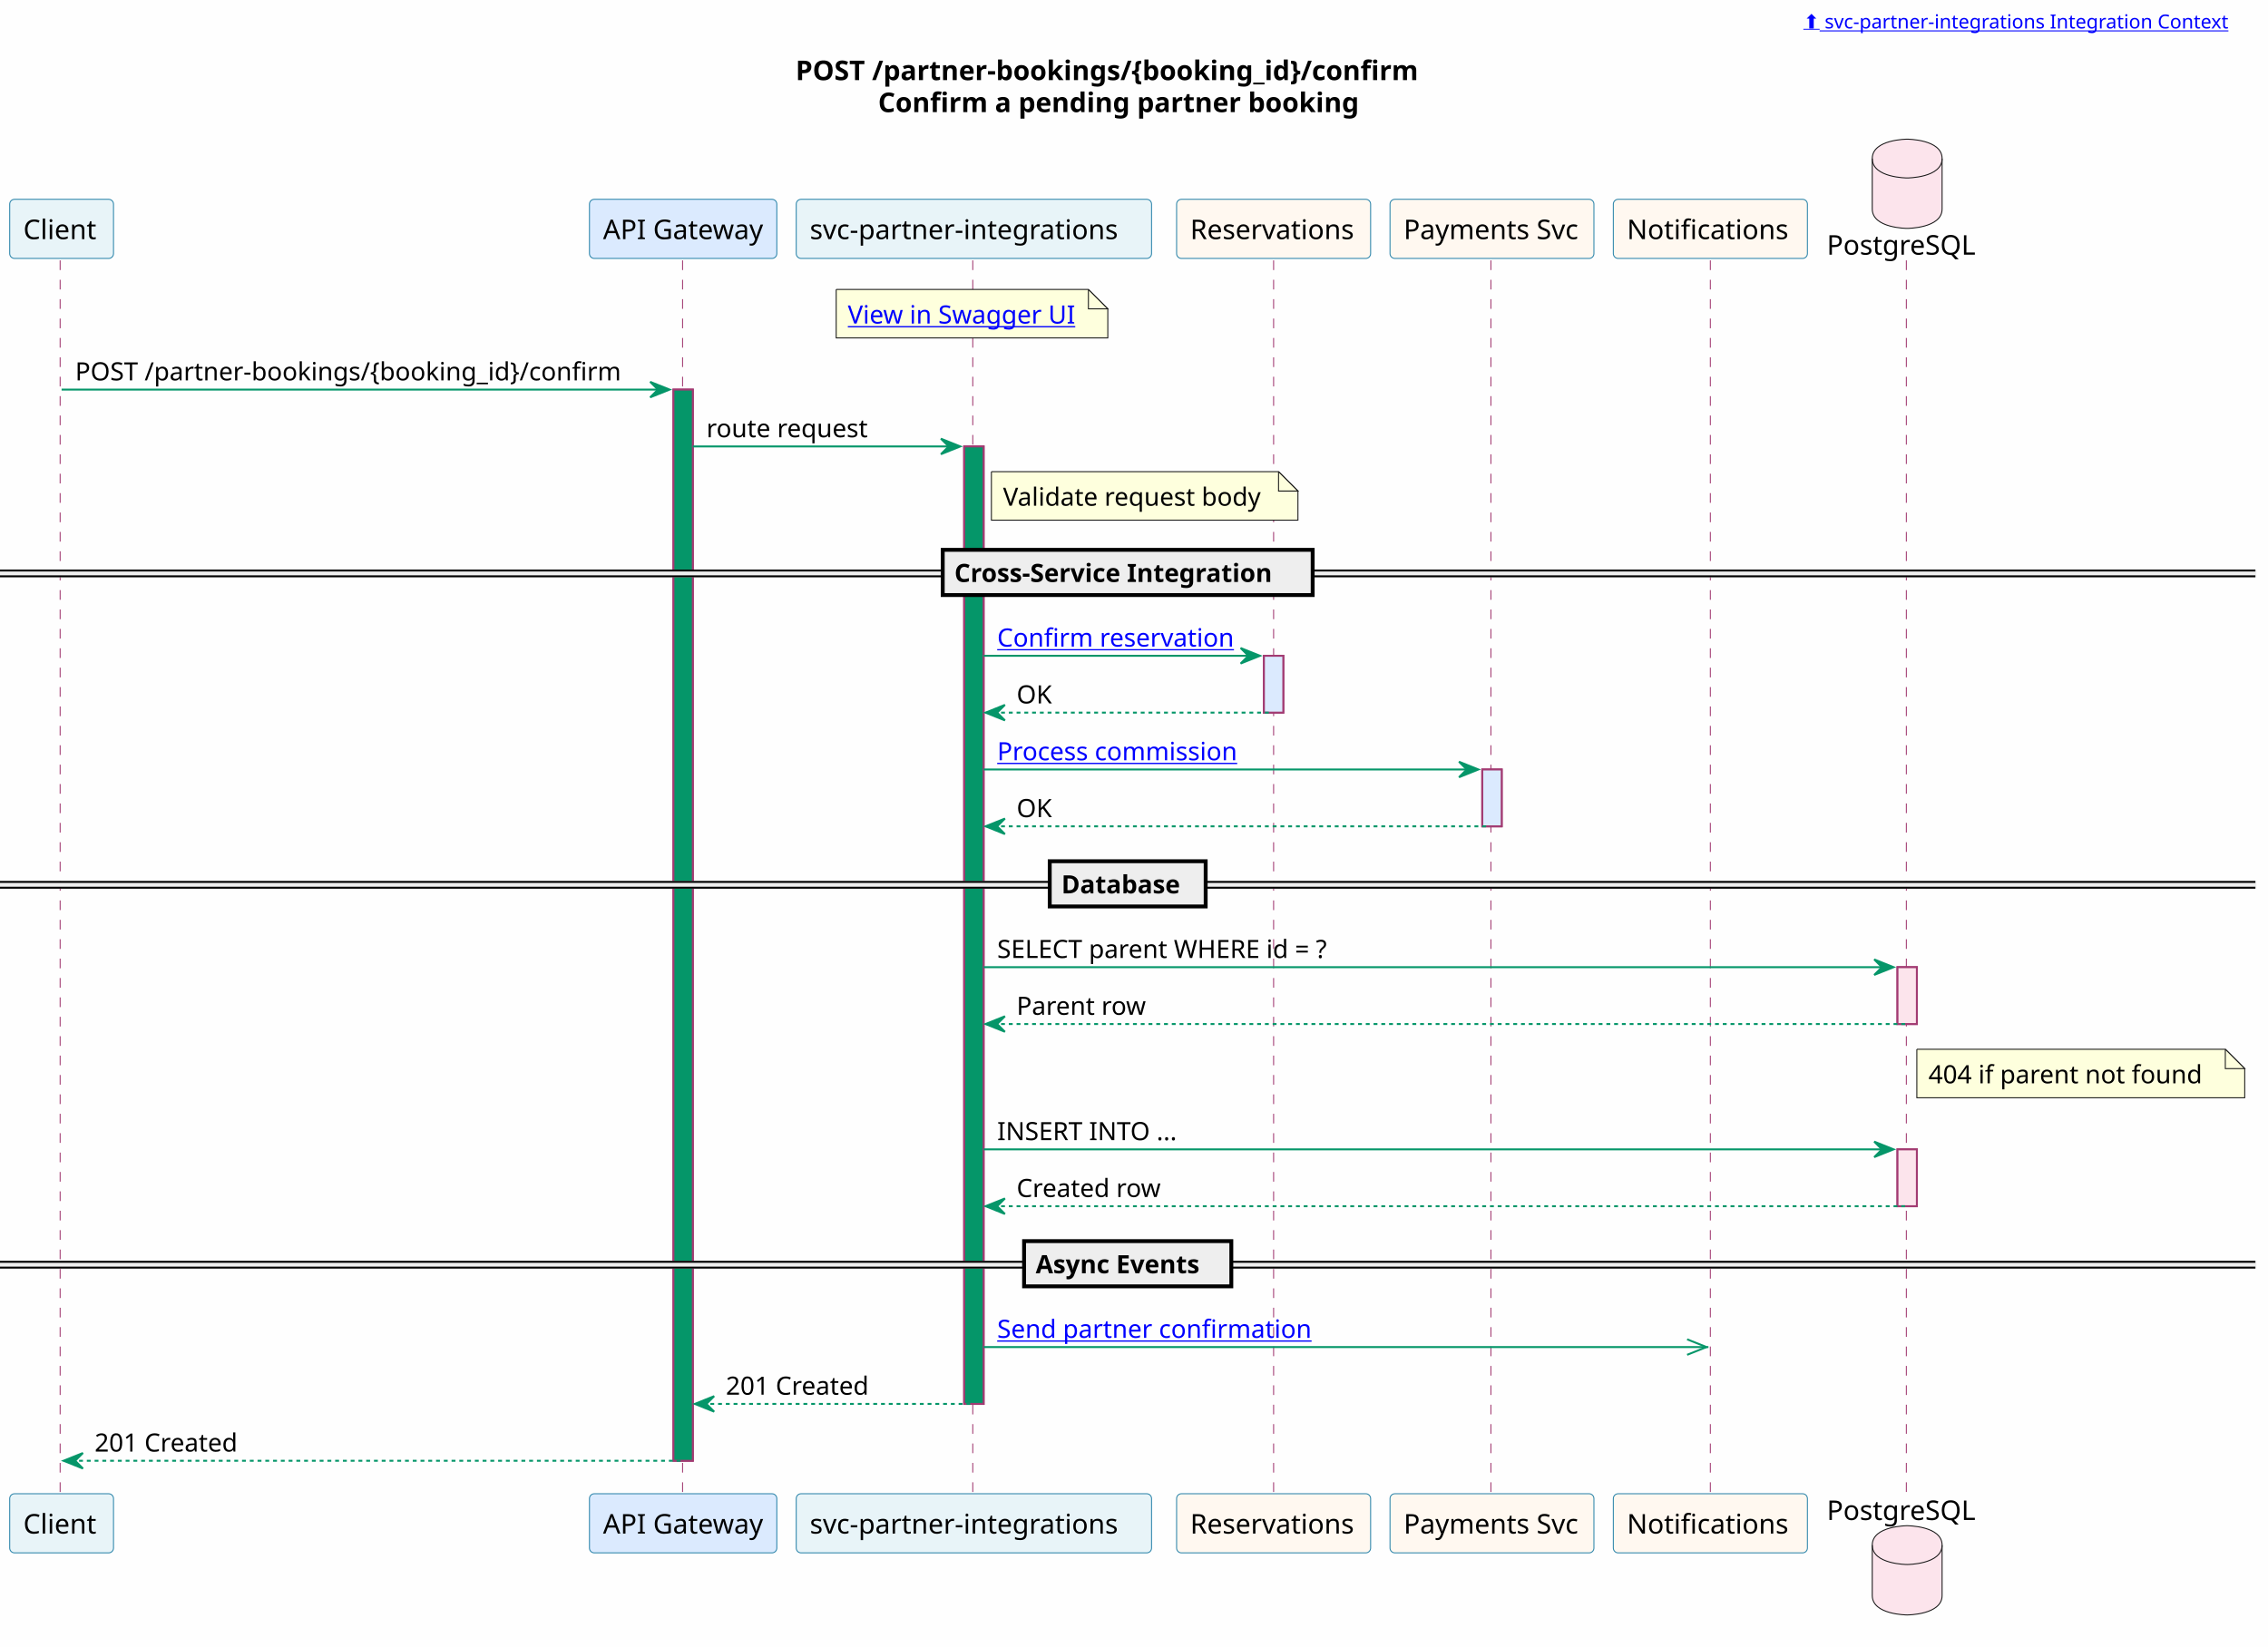
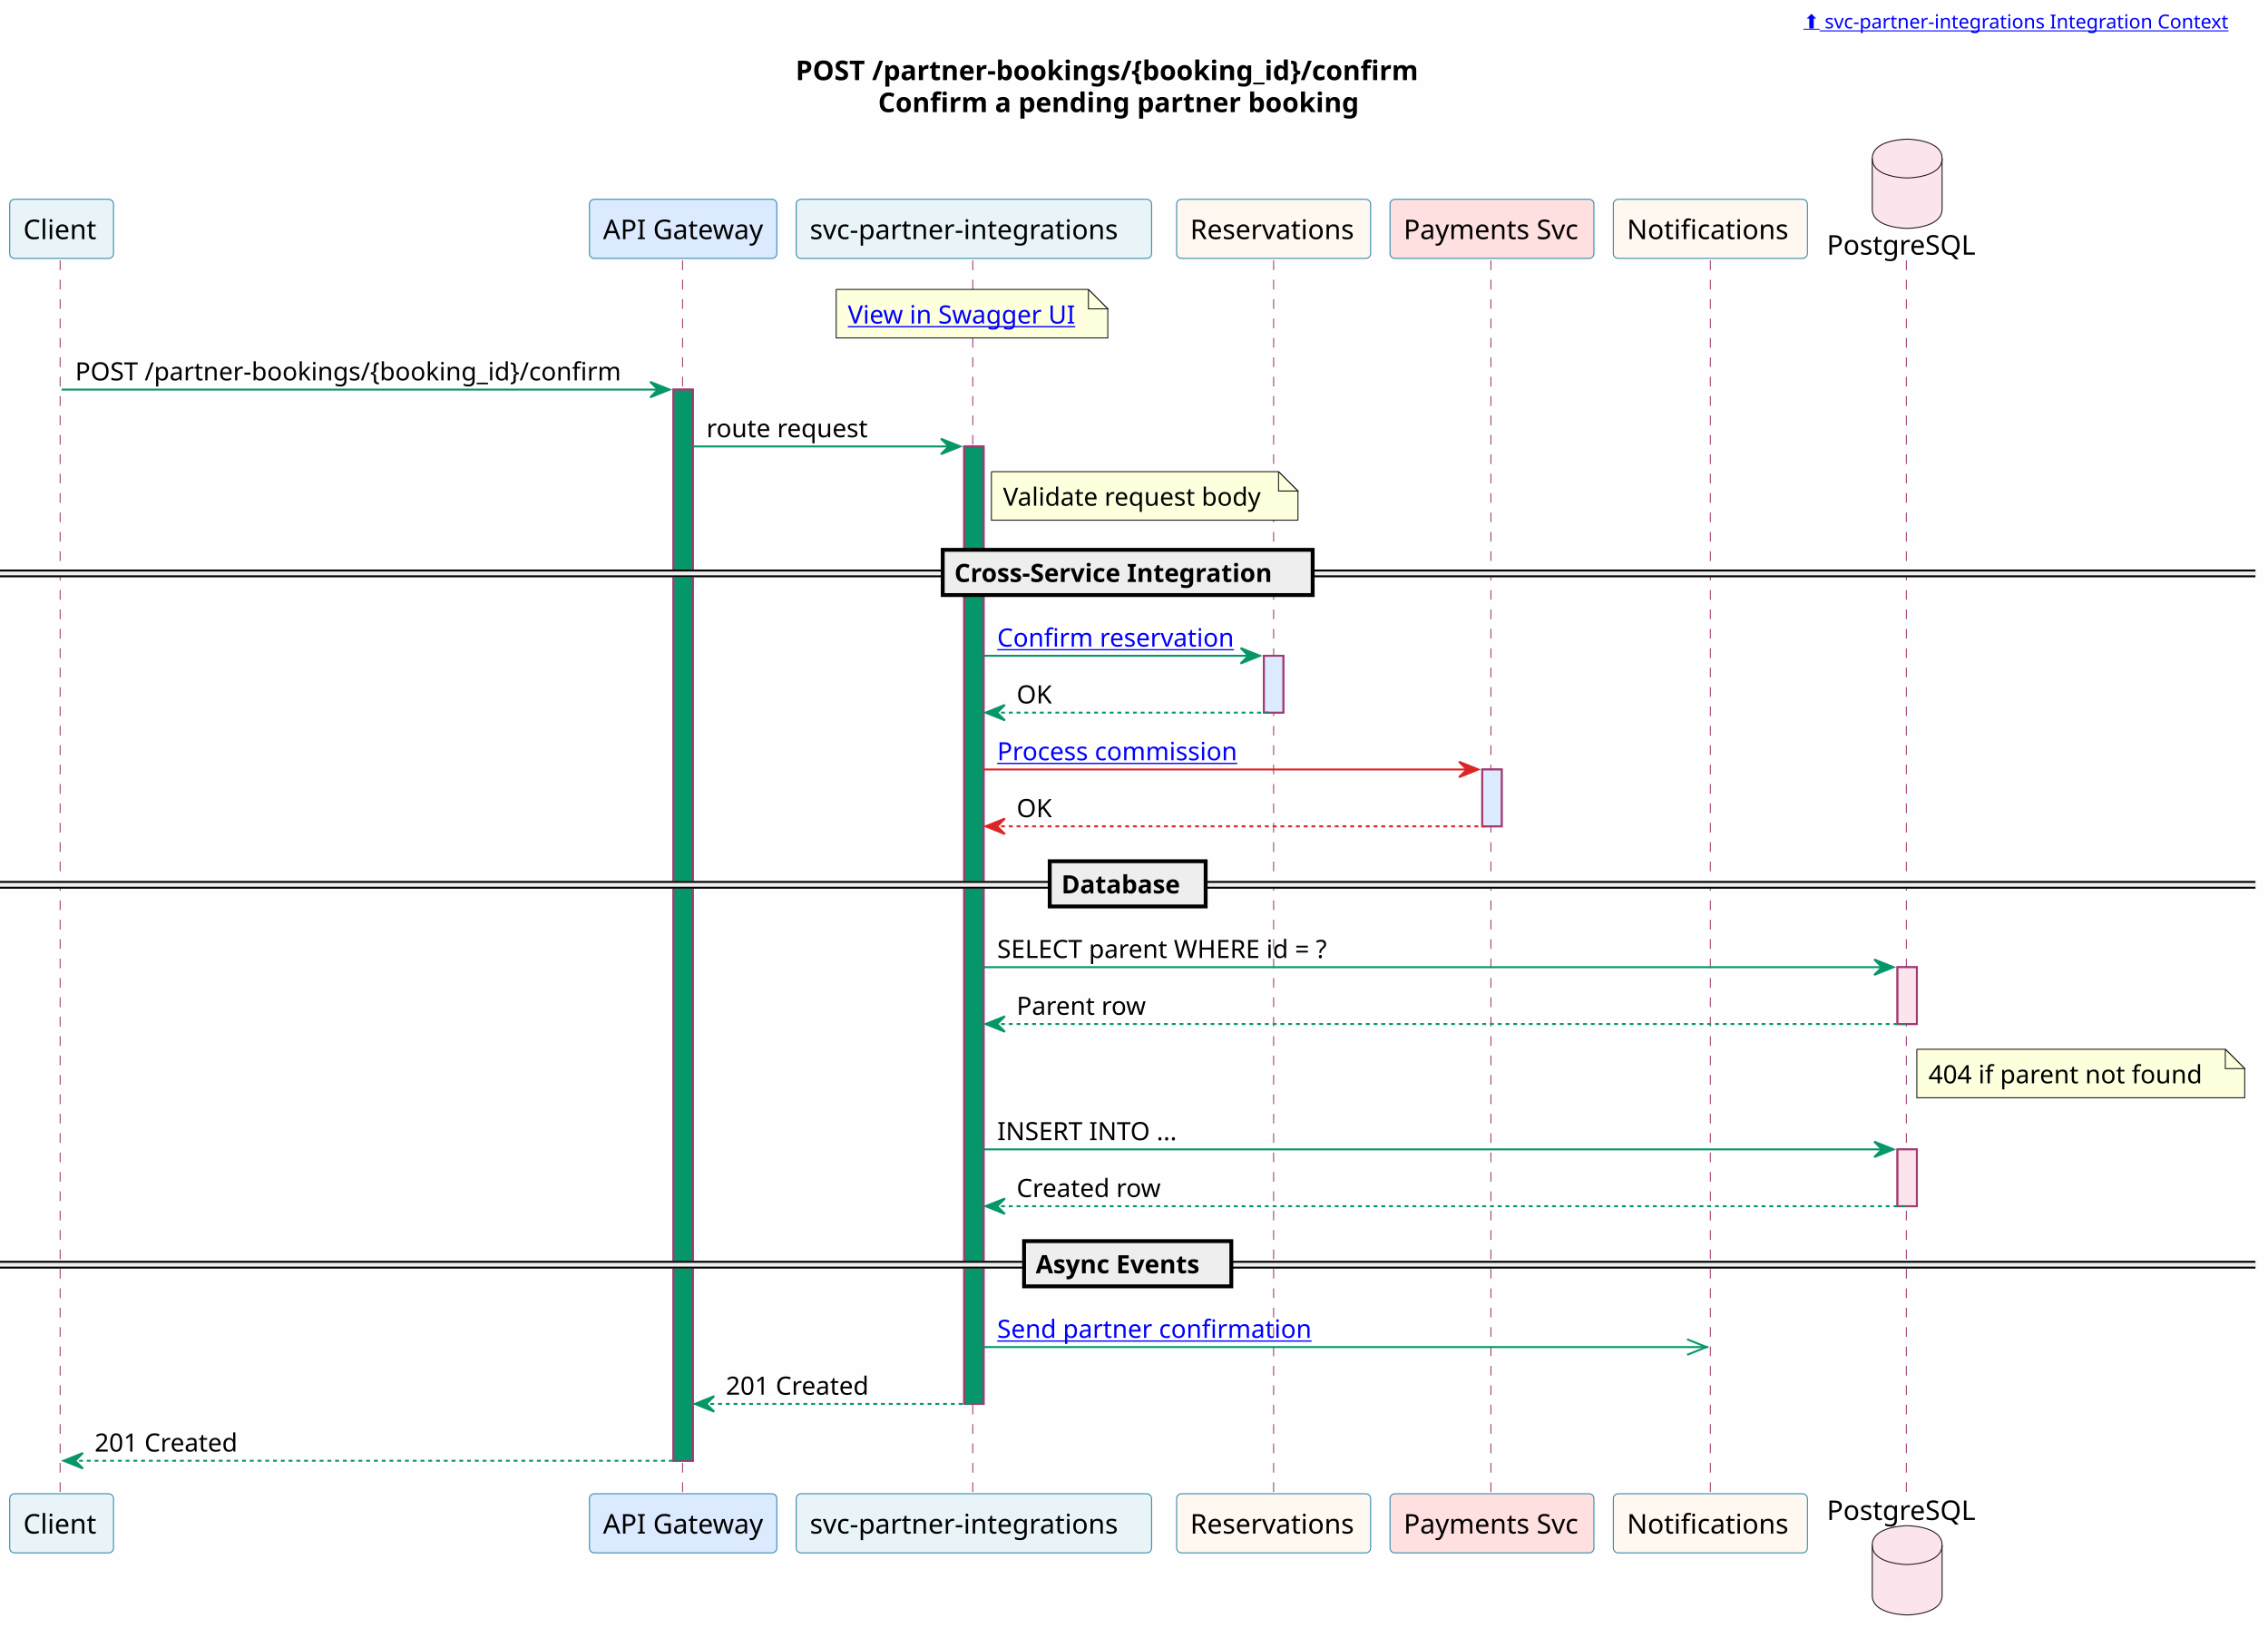
<svg xmlns="http://www.w3.org/2000/svg" xmlns:xlink="http://www.w3.org/1999/xlink" contentStyleType="text/css" data-diagram-type="SEQUENCE" height="849px" preserveAspectRatio="none" style="width:1169px;height:849px;background:#FEFEFE;" version="1.1" viewBox="0 0 1169 849" width="1169px" zoomAndPan="magnify">
  <defs />
  <g>
    <rect fill="#FEFEFE" height="849" style="stroke:none;stroke-width:1;" width="1169" x="0" y="0" />
    <text fill="#000000" font-family="Segoe UI" font-size="14" font-weight="bold" lengthAdjust="spacing" textLength="341.387" x="410.058" y="41.312">POST /partner-bookings/{booking_id}/confirm</text>
    <text fill="#000000" font-family="Segoe UI" font-size="14" font-weight="bold" lengthAdjust="spacing" textLength="256.334" x="452.585" y="57.801">Confirm a pending partner booking</text>
    <g>
      <rect fill="#059669" height="552.279" style="stroke:#A23B72;stroke-width:1;" width="10" x="347.112" y="200.863" />
    </g>
    <g>
      <rect fill="#059669" height="493.658" style="stroke:#A23B72;stroke-width:1;" width="10" x="496.975" y="230.174" />
    </g>
    <g>
      <rect fill="#DBEAFE" height="29.311" style="stroke:#A23B72;stroke-width:1;" width="10" x="651.462" y="338.106" />
    </g>
    <g>
      <rect fill="#DBEAFE" height="29.311" style="stroke:#A23B72;stroke-width:1;" width="10" x="764.015" y="396.727" />
    </g>
    <g>
      <rect fill="#FCE4EC" height="29.311" style="stroke:#A23B72;stroke-width:1;" width="10" x="978.021" y="498.658" />
    </g>
    <g>
      <rect fill="#FCE4EC" height="29.311" style="stroke:#A23B72;stroke-width:1;" width="10" x="978.021" y="592.59" />
    </g>
    <g>
      <rect fill="#000000" fill-opacity="0" height="636.9" width="8" x="27.752" y="134.242" />
      <line style="stroke:#A23B72;stroke-width:0.5;stroke-dasharray:5,5;" x1="31" x2="31" y1="134.242" y2="771.143" />
    </g>
    <g>
      <rect fill="#000000" fill-opacity="0" height="636.9" width="8" x="348.112" y="134.242" />
      <line style="stroke:#A23B72;stroke-width:0.5;stroke-dasharray:5,5;" x1="351.823" x2="351.823" y1="134.242" y2="771.143" />
    </g>
    <g>
      <rect fill="#000000" fill-opacity="0" height="636.9" width="8" x="497.975" y="134.242" />
      <line style="stroke:#A23B72;stroke-width:0.5;stroke-dasharray:5,5;" x1="501.401" x2="501.401" y1="134.242" y2="771.143" />
    </g>
    <g>
      <rect fill="#000000" fill-opacity="0" height="636.9" width="8" x="652.462" y="134.242" />
      <line style="stroke:#A23B72;stroke-width:0.5;stroke-dasharray:5,5;" x1="656.46" x2="656.46" y1="134.242" y2="771.143" />
    </g>
    <g>
      <rect fill="#000000" fill-opacity="0" height="636.9" width="8" x="765.015" y="134.242" />
      <line style="stroke:#A23B72;stroke-width:0.5;stroke-dasharray:5,5;" x1="768.463" x2="768.463" y1="134.242" y2="771.143" />
    </g>
    <g>
      <rect fill="#000000" fill-opacity="0" height="636.9" width="8" x="877.581" y="134.242" />
      <line style="stroke:#A23B72;stroke-width:0.5;stroke-dasharray:5,5;" x1="881.566" x2="881.566" y1="134.242" y2="771.143" />
    </g>
    <g>
      <rect fill="#000000" fill-opacity="0" height="636.9" width="8" x="979.021" y="134.242" />
      <line style="stroke:#A23B72;stroke-width:0.5;stroke-dasharray:5,5;" x1="982.596" x2="982.596" y1="134.242" y2="771.143" />
    </g>
    <g class="participant participant-head" data-participant="Client">
      <a href="/applications/" target="_top" title="/applications/" xlink:actuate="onRequest" xlink:href="/applications/" xlink:show="new" xlink:title="/applications/" xlink:type="simple">
        <rect fill="#E8F4F8" height="30.488" rx="2.5" ry="2.5" style="stroke:#2E86AB;stroke-width:0.5;" width="53.505" x="5" y="102.754" />
        <text fill="#000000" font-family="Segoe UI" font-size="14" lengthAdjust="spacing" textLength="39.505" x="12" y="123.289">Client</text>
      </a>
    </g>
    <g class="participant participant-tail" data-participant="Client">
      <a href="/applications/" target="_top" title="/applications/" xlink:actuate="onRequest" xlink:href="/applications/" xlink:show="new" xlink:title="/applications/" xlink:type="simple">
        <rect fill="#E8F4F8" height="30.488" rx="2.5" ry="2.5" style="stroke:#2E86AB;stroke-width:0.5;" width="53.505" x="5" y="770.143" />
        <text fill="#000000" font-family="Segoe UI" font-size="14" lengthAdjust="spacing" textLength="39.505" x="12" y="790.678">Client</text>
      </a>
    </g>
    <g class="participant participant-head" data-participant="GW">
      <rect fill="#DBEAFE" height="30.488" rx="2.5" ry="2.5" style="stroke:#2E86AB;stroke-width:0.5;" width="96.578" x="303.823" y="102.754" />
      <text fill="#000000" font-family="Segoe UI" font-size="14" lengthAdjust="spacing" textLength="82.578" x="310.823" y="123.289">API Gateway</text>
    </g>
    <g class="participant participant-tail" data-participant="GW">
      <rect fill="#DBEAFE" height="30.488" rx="2.5" ry="2.5" style="stroke:#2E86AB;stroke-width:0.5;" width="96.578" x="303.823" y="770.143" />
      <text fill="#000000" font-family="Segoe UI" font-size="14" lengthAdjust="spacing" textLength="82.578" x="310.823" y="790.678">API Gateway</text>
    </g>
    <g class="participant participant-head" data-participant="Svc">
      <a href="/microservices/svc-partner-integrations/" target="_top" title="/microservices/svc-partner-integrations/" xlink:actuate="onRequest" xlink:href="/microservices/svc-partner-integrations/" xlink:show="new" xlink:title="/microservices/svc-partner-integrations/" xlink:type="simple">
        <rect fill="#E8F4F8" height="30.488" rx="2.5" ry="2.5" style="stroke:#2E86AB;stroke-width:0.5;" width="183.148" x="410.401" y="102.754" />
        <text fill="#000000" font-family="Segoe UI" font-size="14" lengthAdjust="spacing" textLength="169.148" x="417.401" y="123.289">svc-partner-integrations</text>
      </a>
    </g>
    <g class="participant participant-tail" data-participant="Svc">
      <a href="/microservices/svc-partner-integrations/" target="_top" title="/microservices/svc-partner-integrations/" xlink:actuate="onRequest" xlink:href="/microservices/svc-partner-integrations/" xlink:show="new" xlink:title="/microservices/svc-partner-integrations/" xlink:type="simple">
        <rect fill="#E8F4F8" height="30.488" rx="2.5" ry="2.5" style="stroke:#2E86AB;stroke-width:0.5;" width="183.148" x="410.401" y="770.143" />
        <text fill="#000000" font-family="Segoe UI" font-size="14" lengthAdjust="spacing" textLength="169.148" x="417.401" y="790.678">svc-partner-integrations</text>
      </a>
    </g>
    <g class="participant participant-head" data-participant="Res">
      <a href="/microservices/svc-reservations/" target="_top" title="/microservices/svc-reservations/" xlink:actuate="onRequest" xlink:href="/microservices/svc-reservations/" xlink:show="new" xlink:title="/microservices/svc-reservations/" xlink:type="simple">
        <rect fill="#FFF8F0" height="30.488" rx="2.5" ry="2.5" style="stroke:#2E86AB;stroke-width:0.5;" width="100.003" x="606.46" y="102.754" />
        <text fill="#000000" font-family="Segoe UI" font-size="14" lengthAdjust="spacing" textLength="86.003" x="613.46" y="123.289">Reservations</text>
      </a>
    </g>
    <g class="participant participant-tail" data-participant="Res">
      <a href="/microservices/svc-reservations/" target="_top" title="/microservices/svc-reservations/" xlink:actuate="onRequest" xlink:href="/microservices/svc-reservations/" xlink:show="new" xlink:title="/microservices/svc-reservations/" xlink:type="simple">
        <rect fill="#FFF8F0" height="30.488" rx="2.5" ry="2.5" style="stroke:#2E86AB;stroke-width:0.5;" width="100.003" x="606.46" y="770.143" />
        <text fill="#000000" font-family="Segoe UI" font-size="14" lengthAdjust="spacing" textLength="86.003" x="613.46" y="790.678">Reservations</text>
      </a>
    </g>
    <g class="participant participant-head" data-participant="Pay">
      <a href="/microservices/svc-payments/" target="_top" title="/microservices/svc-payments/" xlink:actuate="onRequest" xlink:href="/microservices/svc-payments/" xlink:show="new" xlink:title="/microservices/svc-payments/" xlink:type="simple">
-         <rect fill="#FFF8F0" height="30.488" rx="2.5" ry="2.5" style="stroke:#2E86AB;stroke-width:0.5;" width="105.103" x="716.463" y="102.754" />
+         <rect fill="#FFE0E0" height="30.488" rx="2.5" ry="2.5" style="stroke:#2E86AB;stroke-width:0.5;" width="105.103" x="716.463" y="102.754" />
        <text fill="#000000" font-family="Segoe UI" font-size="14" lengthAdjust="spacing" textLength="91.103" x="723.463" y="123.289">Payments Svc</text>
      </a>
    </g>
    <g class="participant participant-tail" data-participant="Pay">
      <a href="/microservices/svc-payments/" target="_top" title="/microservices/svc-payments/" xlink:actuate="onRequest" xlink:href="/microservices/svc-payments/" xlink:show="new" xlink:title="/microservices/svc-payments/" xlink:type="simple">
-         <rect fill="#FFF8F0" height="30.488" rx="2.5" ry="2.5" style="stroke:#2E86AB;stroke-width:0.5;" width="105.103" x="716.463" y="770.143" />
+         <rect fill="#FFE0E0" height="30.488" rx="2.5" ry="2.5" style="stroke:#2E86AB;stroke-width:0.5;" width="105.103" x="716.463" y="770.143" />
        <text fill="#000000" font-family="Segoe UI" font-size="14" lengthAdjust="spacing" textLength="91.103" x="723.463" y="790.678">Payments Svc</text>
      </a>
    </g>
    <g class="participant participant-head" data-participant="Ntfy">
      <a href="/microservices/svc-notifications/" target="_top" title="/microservices/svc-notifications/" xlink:actuate="onRequest" xlink:href="/microservices/svc-notifications/" xlink:show="new" xlink:title="/microservices/svc-notifications/" xlink:type="simple">
        <rect fill="#FFF8F0" height="30.488" rx="2.5" ry="2.5" style="stroke:#2E86AB;stroke-width:0.5;" width="100.03" x="831.566" y="102.754" />
        <text fill="#000000" font-family="Segoe UI" font-size="14" lengthAdjust="spacing" textLength="86.03" x="838.566" y="123.289">Notifications</text>
      </a>
    </g>
    <g class="participant participant-tail" data-participant="Ntfy">
      <a href="/microservices/svc-notifications/" target="_top" title="/microservices/svc-notifications/" xlink:actuate="onRequest" xlink:href="/microservices/svc-notifications/" xlink:show="new" xlink:title="/microservices/svc-notifications/" xlink:type="simple">
        <rect fill="#FFF8F0" height="30.488" rx="2.5" ry="2.5" style="stroke:#2E86AB;stroke-width:0.5;" width="100.03" x="831.566" y="770.143" />
        <text fill="#000000" font-family="Segoe UI" font-size="14" lengthAdjust="spacing" textLength="86.03" x="838.566" y="790.678">Notifications</text>
      </a>
    </g>
    <g class="participant participant-head" data-participant="DB">
      <text fill="#000000" font-family="Segoe UI" font-size="14" lengthAdjust="spacing" textLength="76.85" x="941.596" y="131.289">PostgreSQL</text>
      <path d="M965.021,81.754 C965.021,71.754 983.021,71.754 983.021,71.754 C983.021,71.754 1001.021,71.754 1001.021,81.754 L1001.021,107.754 C1001.021,117.754 983.021,117.754 983.021,117.754 C983.021,117.754 965.021,117.754 965.021,107.754 L965.021,81.754" fill="#FCE4EC" style="stroke:#181818;stroke-width:0.5;" />
      <path d="M965.021,81.754 C965.021,91.754 983.021,91.754 983.021,91.754 C983.021,91.754 1001.021,91.754 1001.021,81.754" fill="none" style="stroke:#181818;stroke-width:0.5;" />
    </g>
    <g class="participant participant-tail" data-participant="DB">
      <text fill="#000000" font-family="Segoe UI" font-size="14" lengthAdjust="spacing" textLength="76.85" x="941.596" y="783.678">PostgreSQL</text>
      <path d="M965.021,796.631 C965.021,786.631 983.021,786.631 983.021,786.631 C983.021,786.631 1001.021,786.631 1001.021,796.631 L1001.021,822.631 C1001.021,832.631 983.021,832.631 983.021,832.631 C983.021,832.631 965.021,832.631 965.021,822.631 L965.021,796.631" fill="#FCE4EC" style="stroke:#181818;stroke-width:0.5;" />
      <path d="M965.021,796.631 C965.021,806.631 983.021,806.631 983.021,806.631 C983.021,806.631 1001.021,806.631 1001.021,796.631" fill="none" style="stroke:#181818;stroke-width:0.5;" />
    </g>
    <g>
      <rect fill="#059669" height="552.279" style="stroke:#A23B72;stroke-width:1;" width="10" x="347.112" y="200.863" />
    </g>
    <g>
      <rect fill="#059669" height="493.658" style="stroke:#A23B72;stroke-width:1;" width="10" x="496.975" y="230.174" />
    </g>
    <g>
      <rect fill="#DBEAFE" height="29.311" style="stroke:#A23B72;stroke-width:1;" width="10" x="651.462" y="338.106" />
    </g>
    <g>
      <rect fill="#DBEAFE" height="29.311" style="stroke:#A23B72;stroke-width:1;" width="10" x="764.015" y="396.727" />
    </g>
    <g>
      <rect fill="#FCE4EC" height="29.311" style="stroke:#A23B72;stroke-width:1;" width="10" x="978.021" y="498.658" />
    </g>
    <g>
      <rect fill="#FCE4EC" height="29.311" style="stroke:#A23B72;stroke-width:1;" width="10" x="978.021" y="592.59" />
    </g>
    <path d="M431,149.242 L431,174.242 L571,174.242 L571,159.242 L561,149.242 L431,149.242" fill="#FEFFDD" style="stroke:#181818;stroke-width:0.5;" />
    <path d="M561,149.242 L561,159.242 L571,159.242 L561,149.242" fill="#FEFFDD" style="stroke:#181818;stroke-width:0.5;" />
    <a href="/services/api/svc-partner-integrations.html#/Partner%20Bookings/confirmPartnerBooking" target="_top" title="/services/api/svc-partner-integrations.html#/Partner%20Bookings/confirmPartnerBooking" xlink:actuate="onRequest" xlink:href="/services/api/svc-partner-integrations.html#/Partner%20Bookings/confirmPartnerBooking" xlink:show="new" xlink:title="/services/api/svc-partner-integrations.html#/Partner%20Bookings/confirmPartnerBooking" xlink:type="simple">
      <text fill="#0000FF" font-family="Segoe UI" font-size="13" lengthAdjust="spacing" text-decoration="underline" textLength="119.406" x="437" y="166.81">View in Swagger UI</text>
    </a>
    <g class="message" data-participant-1="Client" data-participant-2="GW">
      <polygon fill="#059669" points="335.112,196.863,345.112,200.863,335.112,204.863,339.112,200.863" style="stroke:#059669;stroke-width:1;" />
      <line style="stroke:#059669;stroke-width:1;" x1="31.752" x2="341.112" y1="200.863" y2="200.863" />
      <text fill="#000000" font-family="Segoe UI" font-size="13" lengthAdjust="spacing" textLength="296.359" x="38.752" y="196.121">POST /partner-bookings/{booking_id}/confirm</text>
    </g>
    <g class="message" data-participant-1="GW" data-participant-2="Svc">
      <polygon fill="#059669" points="484.975,226.174,494.975,230.174,484.975,234.174,488.975,230.174" style="stroke:#059669;stroke-width:1;" />
      <line style="stroke:#059669;stroke-width:1;" x1="357.112" x2="490.975" y1="230.174" y2="230.174" />
      <text fill="#000000" font-family="Segoe UI" font-size="13" lengthAdjust="spacing" textLength="85.135" x="364.112" y="225.432">route request</text>
    </g>
    <path d="M511,243.174 L511,268.174 L669,268.174 L669,253.174 L659,243.174 L511,243.174" fill="#FEFFDD" style="stroke:#181818;stroke-width:0.5;" />
    <path d="M659,243.174 L659,253.174 L669,253.174 L659,243.174" fill="#FEFFDD" style="stroke:#181818;stroke-width:0.5;" />
    <text fill="#000000" font-family="Segoe UI" font-size="13" lengthAdjust="spacing" textLength="137.573" x="517" y="260.742">Validate request body</text>
    <rect fill="#EEEEEE" height="3" style="stroke:#EEEEEE;stroke-width:1;" width="1162.503" x="0" y="294.14" />
    <line style="stroke:#000000;stroke-width:1;" x1="0" x2="1162.503" y1="294.14" y2="294.14" />
    <line style="stroke:#000000;stroke-width:1;" x1="0" x2="1162.503" y1="297.14" y2="297.14" />
    <rect fill="#EEEEEE" height="23.311" style="stroke:#000000;stroke-width:2;" width="190.674" x="485.915" y="283.484" />
    <text fill="#000000" font-family="Segoe UI" font-size="13" font-weight="bold" lengthAdjust="spacing" textLength="172.39" x="491.915" y="300.053">Cross-Service Integration</text>
    <g class="message" data-participant-1="Svc" data-participant-2="Res">
      <polygon fill="#059669" points="639.462,334.106,649.462,338.106,639.462,342.106,643.462,338.106" style="stroke:#059669;stroke-width:1;" />
      <line style="stroke:#059669;stroke-width:1;" x1="506.975" x2="645.462" y1="338.106" y2="338.106" />
      <a href="/microservices/svc-reservations/#put-reservationsreservation_idstatus-transition-reservation-status" target="_top" title="/microservices/svc-reservations/#put-reservationsreservation_idstatus-transition-reservation-status" xlink:actuate="onRequest" xlink:href="/microservices/svc-reservations/#put-reservationsreservation_idstatus-transition-reservation-status" xlink:show="new" xlink:title="/microservices/svc-reservations/#put-reservationsreservation_idstatus-transition-reservation-status" xlink:type="simple">
        <text fill="#0000FF" font-family="Segoe UI" font-size="13" lengthAdjust="spacing" text-decoration="underline" textLength="125.487" x="513.975" y="333.363">Confirm reservation</text>
      </a>
    </g>
    <g class="message" data-participant-1="Res" data-participant-2="Svc">
      <polygon fill="#059669" points="517.975,363.416,507.975,367.416,517.975,371.416,513.975,367.416" style="stroke:#059669;stroke-width:1;" />
      <line style="stroke:#059669;stroke-width:1;stroke-dasharray:2,2;" x1="511.975" x2="655.462" y1="367.416" y2="367.416" />
      <text fill="#000000" font-family="Segoe UI" font-size="13" lengthAdjust="spacing" textLength="18.586" x="523.975" y="362.674">OK</text>
    </g>
    <g class="message" data-participant-1="Svc" data-participant-2="Pay">
-       <polygon fill="#059669" points="752.015,392.727,762.015,396.727,752.015,400.727,756.015,396.727" style="stroke:#059669;stroke-width:1;" />
-       <line style="stroke:#059669;stroke-width:1;" x1="506.975" x2="758.015" y1="396.727" y2="396.727" />
+       <polygon fill="#DC2626" points="752.015,392.727,762.015,396.727,752.015,400.727,756.015,396.727" style="stroke:#DC2626;stroke-width:1;" />
+       <line style="stroke:#DC2626;stroke-width:1;" x1="506.975" x2="758.015" y1="396.727" y2="396.727" />
      <a href="/microservices/svc-payments/#post-payments-process-a-payment" target="_top" title="/microservices/svc-payments/#post-payments-process-a-payment" xlink:actuate="onRequest" xlink:href="/microservices/svc-payments/#post-payments-process-a-payment" xlink:show="new" xlink:title="/microservices/svc-payments/#post-payments-process-a-payment" xlink:type="simple">
        <text fill="#0000FF" font-family="Segoe UI" font-size="13" lengthAdjust="spacing" text-decoration="underline" textLength="127.499" x="513.975" y="391.984">Process commission</text>
      </a>
    </g>
    <g class="message" data-participant-1="Pay" data-participant-2="Svc">
-       <polygon fill="#059669" points="517.975,422.037,507.975,426.037,517.975,430.037,513.975,426.037" style="stroke:#059669;stroke-width:1;" />
-       <line style="stroke:#059669;stroke-width:1;stroke-dasharray:2,2;" x1="511.975" x2="768.015" y1="426.037" y2="426.037" />
+       <polygon fill="#DC2626" points="517.975,422.037,507.975,426.037,517.975,430.037,513.975,426.037" style="stroke:#DC2626;stroke-width:1;" />
+       <line style="stroke:#DC2626;stroke-width:1;stroke-dasharray:2,2;" x1="511.975" x2="768.015" y1="426.037" y2="426.037" />
      <text fill="#000000" font-family="Segoe UI" font-size="13" lengthAdjust="spacing" textLength="18.586" x="523.975" y="421.295">OK</text>
    </g>
    <rect fill="#EEEEEE" height="3" style="stroke:#EEEEEE;stroke-width:1;" width="1162.503" x="0" y="454.692" />
    <line style="stroke:#000000;stroke-width:1;" x1="0" x2="1162.503" y1="454.692" y2="454.692" />
    <line style="stroke:#000000;stroke-width:1;" x1="0" x2="1162.503" y1="457.692" y2="457.692" />
    <rect fill="#EEEEEE" height="23.311" style="stroke:#000000;stroke-width:2;" width="80.371" x="541.066" y="444.037" />
    <text fill="#000000" font-family="Segoe UI" font-size="13" font-weight="bold" lengthAdjust="spacing" textLength="62.086" x="547.066" y="460.606">Database</text>
    <g class="message" data-participant-1="Svc" data-participant-2="DB">
      <polygon fill="#059669" points="966.021,494.658,976.021,498.658,966.021,502.658,970.021,498.658" style="stroke:#059669;stroke-width:1;" />
      <line style="stroke:#059669;stroke-width:1;" x1="506.975" x2="972.021" y1="498.658" y2="498.658" />
      <text fill="#000000" font-family="Segoe UI" font-size="13" lengthAdjust="spacing" textLength="177.404" x="513.975" y="493.916">SELECT parent WHERE id = ?</text>
    </g>
    <g class="message" data-participant-1="DB" data-participant-2="Svc">
      <polygon fill="#059669" points="517.975,523.969,507.975,527.969,517.975,531.969,513.975,527.969" style="stroke:#059669;stroke-width:1;" />
      <line style="stroke:#059669;stroke-width:1;stroke-dasharray:2,2;" x1="511.975" x2="982.021" y1="527.969" y2="527.969" />
      <text fill="#000000" font-family="Segoe UI" font-size="13" lengthAdjust="spacing" textLength="67.291" x="523.975" y="523.227">Parent row</text>
    </g>
    <path d="M988,540.969 L988,565.969 L1157,565.969 L1157,550.969 L1147,540.969 L988,540.969" fill="#FEFFDD" style="stroke:#181818;stroke-width:0.5;" />
    <path d="M1147,540.969 L1147,550.969 L1157,550.969 L1147,540.969" fill="#FEFFDD" style="stroke:#181818;stroke-width:0.5;" />
    <text fill="#000000" font-family="Segoe UI" font-size="13" lengthAdjust="spacing" textLength="148.503" x="994" y="558.537">404 if parent not found</text>
    <g class="message" data-participant-1="Svc" data-participant-2="DB">
      <polygon fill="#059669" points="966.021,588.59,976.021,592.59,966.021,596.59,970.021,592.59" style="stroke:#059669;stroke-width:1;" />
      <line style="stroke:#059669;stroke-width:1;" x1="506.975" x2="972.021" y1="592.59" y2="592.59" />
      <text fill="#000000" font-family="Segoe UI" font-size="13" lengthAdjust="spacing" textLength="96.072" x="513.975" y="587.848">INSERT INTO ...</text>
    </g>
    <g class="message" data-participant-1="DB" data-participant-2="Svc">
      <polygon fill="#059669" points="517.975,617.9,507.975,621.9,517.975,625.9,513.975,621.9" style="stroke:#059669;stroke-width:1;" />
      <line style="stroke:#059669;stroke-width:1;stroke-dasharray:2,2;" x1="511.975" x2="982.021" y1="621.9" y2="621.9" />
      <text fill="#000000" font-family="Segoe UI" font-size="13" lengthAdjust="spacing" textLength="76.457" x="523.975" y="617.158">Created row</text>
    </g>
    <rect fill="#EEEEEE" height="3" style="stroke:#EEEEEE;stroke-width:1;" width="1162.503" x="0" y="650.556" />
    <line style="stroke:#000000;stroke-width:1;" x1="0" x2="1162.503" y1="650.556" y2="650.556" />
    <line style="stroke:#000000;stroke-width:1;" x1="0" x2="1162.503" y1="653.556" y2="653.556" />
    <rect fill="#EEEEEE" height="23.311" style="stroke:#000000;stroke-width:2;" width="106.822" x="527.841" y="639.9" />
    <text fill="#000000" font-family="Segoe UI" font-size="13" font-weight="bold" lengthAdjust="spacing" textLength="88.537" x="533.841" y="656.469">Async Events</text>
    <g class="message" data-participant-1="Svc" data-participant-2="Ntfy">
      <line style="stroke:#059669;stroke-width:1;" x1="879.581" x2="869.581" y1="694.521" y2="690.521" />
      <line style="stroke:#059669;stroke-width:1;" x1="879.581" x2="869.581" y1="694.521" y2="698.521" />
      <line style="stroke:#059669;stroke-width:1;" x1="506.975" x2="880.581" y1="694.521" y2="694.521" />
      <a href="/microservices/svc-notifications/#post-notifications-send-a-notification" target="_top" title="/microservices/svc-notifications/#post-notifications-send-a-notification" xlink:actuate="onRequest" xlink:href="/microservices/svc-notifications/#post-notifications-send-a-notification" xlink:show="new" xlink:title="/microservices/svc-notifications/#post-notifications-send-a-notification" xlink:type="simple">
        <text fill="#0000FF" font-family="Segoe UI" font-size="13" lengthAdjust="spacing" text-decoration="underline" textLength="165.452" x="513.975" y="689.779">Send partner confirmation</text>
      </a>
    </g>
    <g class="message" data-participant-1="Svc" data-participant-2="GW">
      <polygon fill="#059669" points="368.112,719.832,358.112,723.832,368.112,727.832,364.112,723.832" style="stroke:#059669;stroke-width:1;" />
      <line style="stroke:#059669;stroke-width:1;stroke-dasharray:2,2;" x1="362.112" x2="500.975" y1="723.832" y2="723.832" />
      <text fill="#000000" font-family="Segoe UI" font-size="13" lengthAdjust="spacing" textLength="77.797" x="374.112" y="719.09">201 Created</text>
    </g>
    <g class="message" data-participant-1="GW" data-participant-2="Client">
      <polygon fill="#059669" points="42.752,749.143,32.752,753.143,42.752,757.143,38.752,753.143" style="stroke:#059669;stroke-width:1;" />
      <line style="stroke:#059669;stroke-width:1;stroke-dasharray:2,2;" x1="36.752" x2="351.112" y1="753.143" y2="753.143" />
      <text fill="#000000" font-family="Segoe UI" font-size="13" lengthAdjust="spacing" textLength="77.797" x="48.752" y="748.4">201 Created</text>
    </g>
    <a href="/microservices/svc-partner-integrations/#integration-context" target="_top" title="/microservices/svc-partner-integrations/#integration-context" xlink:actuate="onRequest" xlink:href="/microservices/svc-partner-integrations/#integration-context" xlink:show="new" xlink:title="/microservices/svc-partner-integrations/#integration-context" xlink:type="simple">
      <text fill="#0000FF" font-family="Segoe UI" font-size="10" lengthAdjust="spacing" text-decoration="underline" textLength="231.992" x="929.511" y="14.668">⬆ svc-partner-integrations Integration Context</text>
    </a>
  </g>
</svg>
